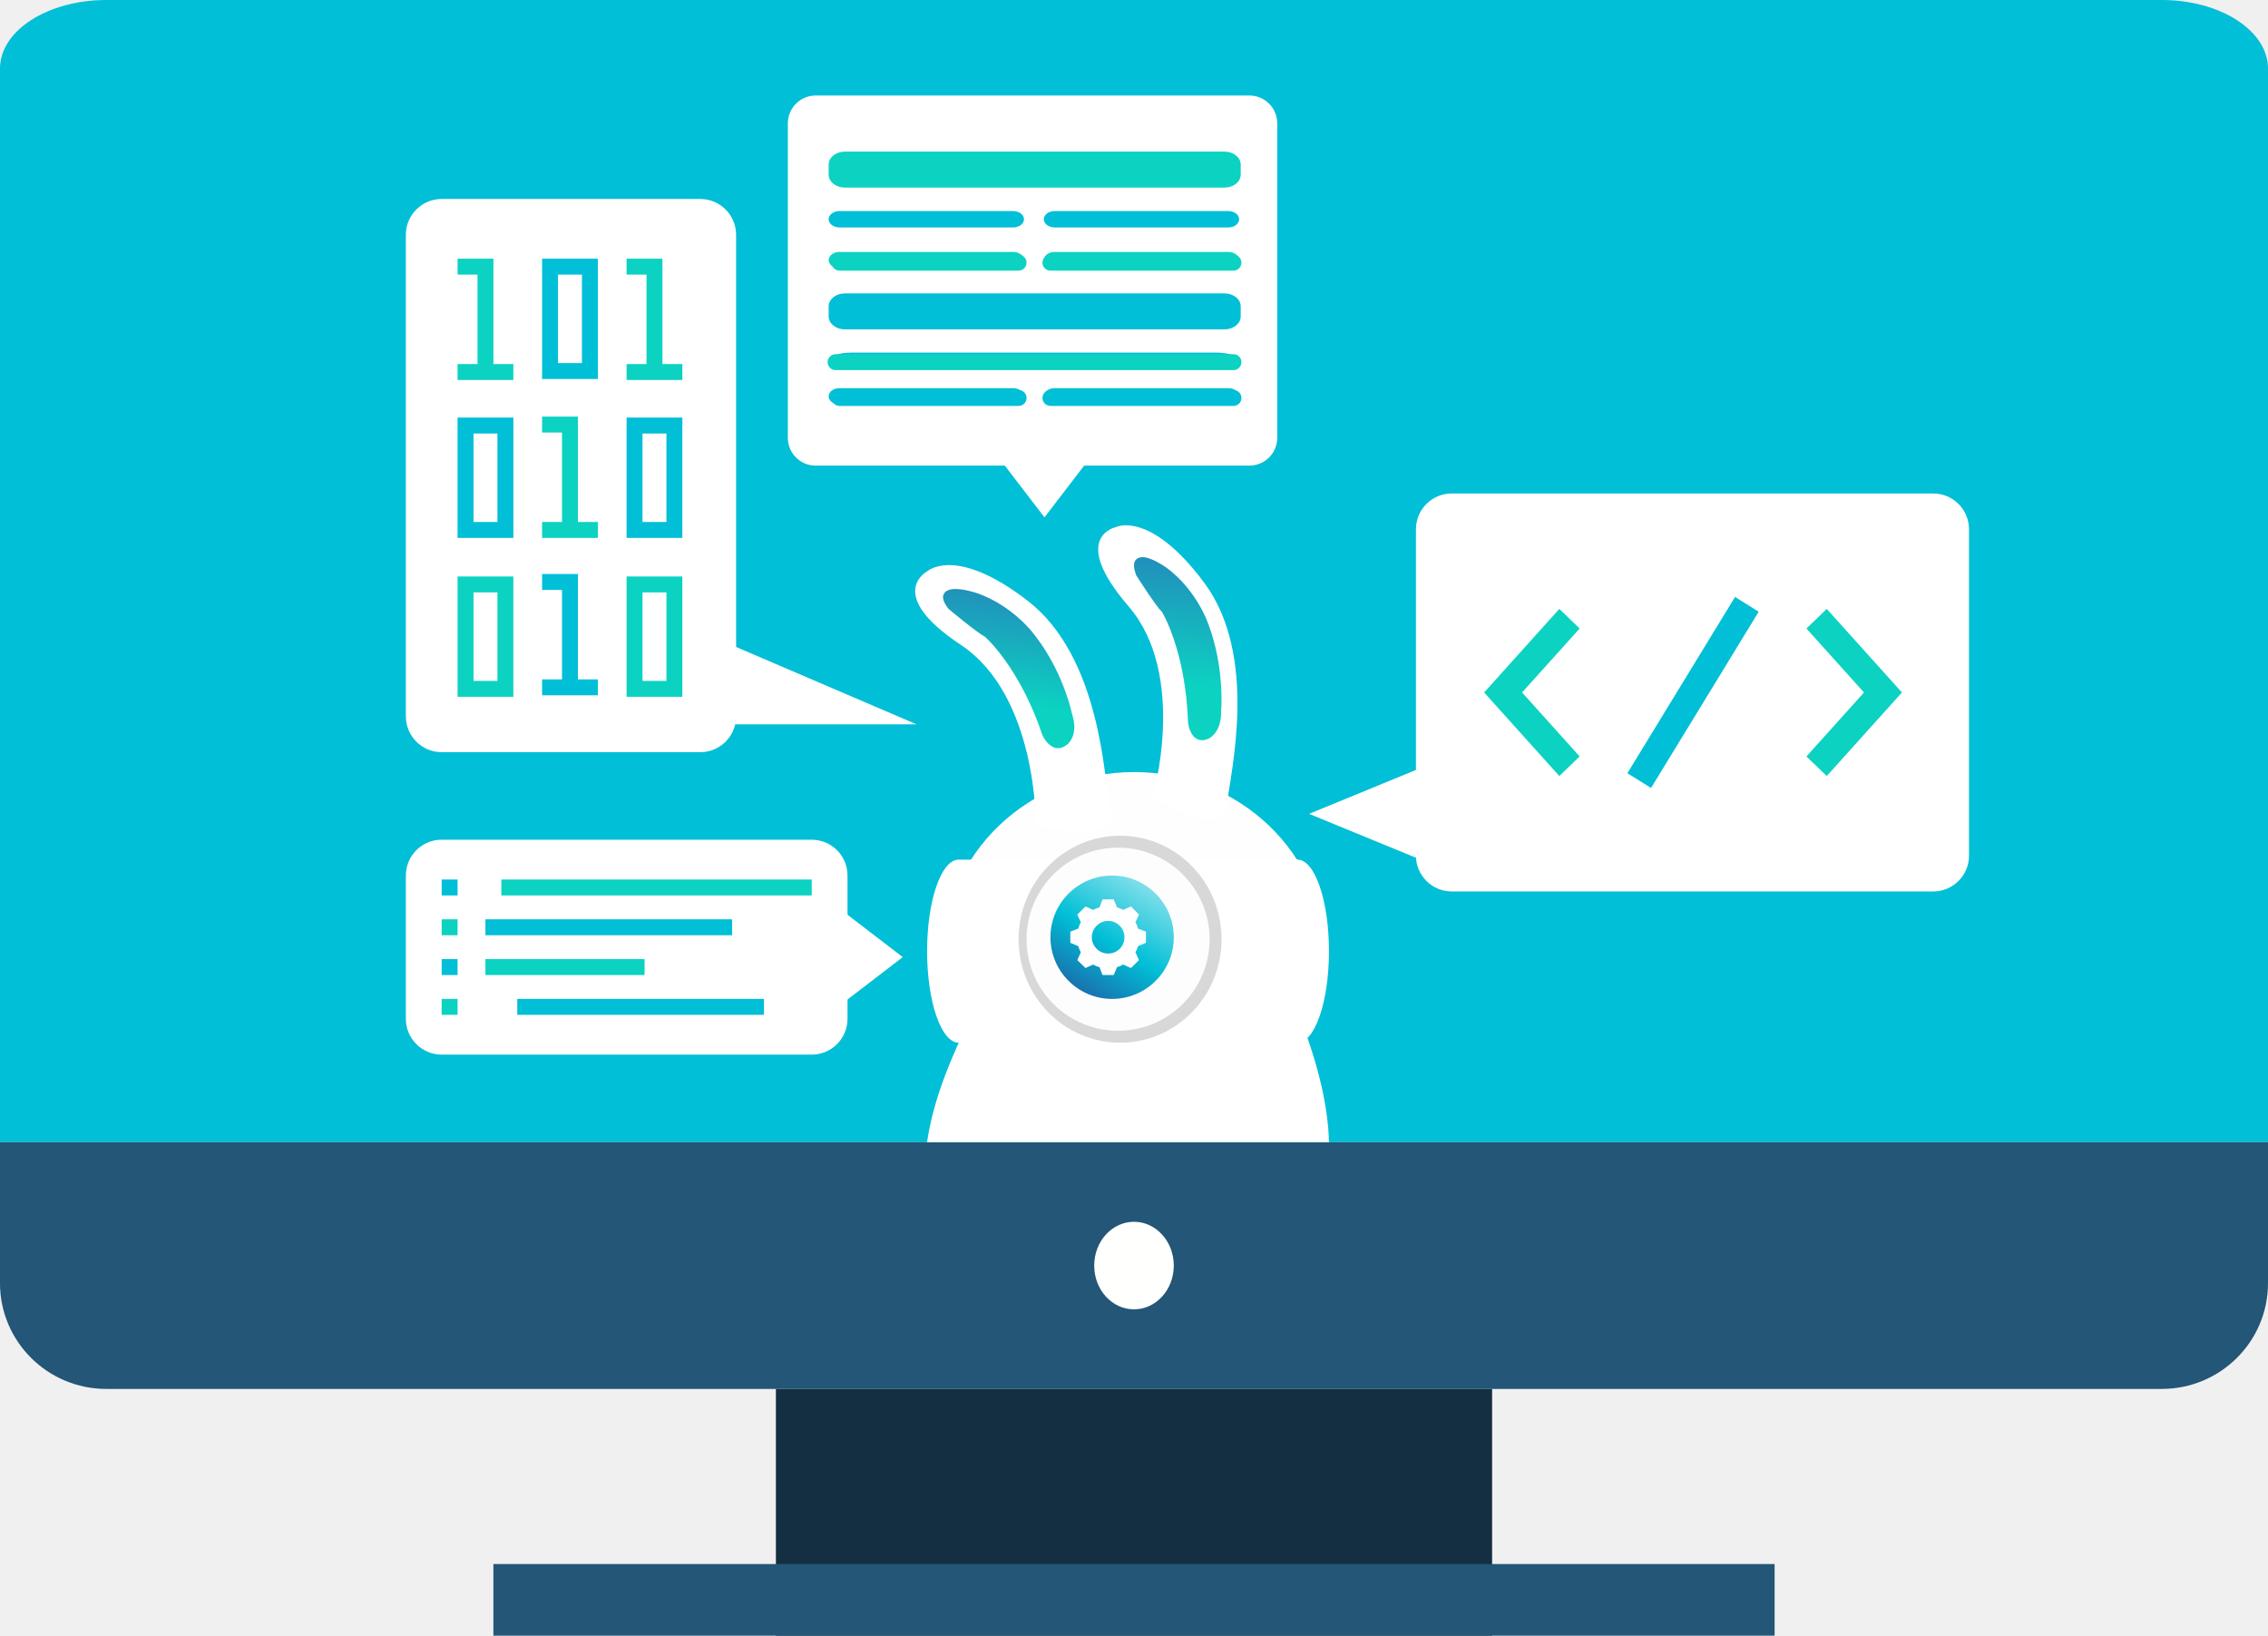
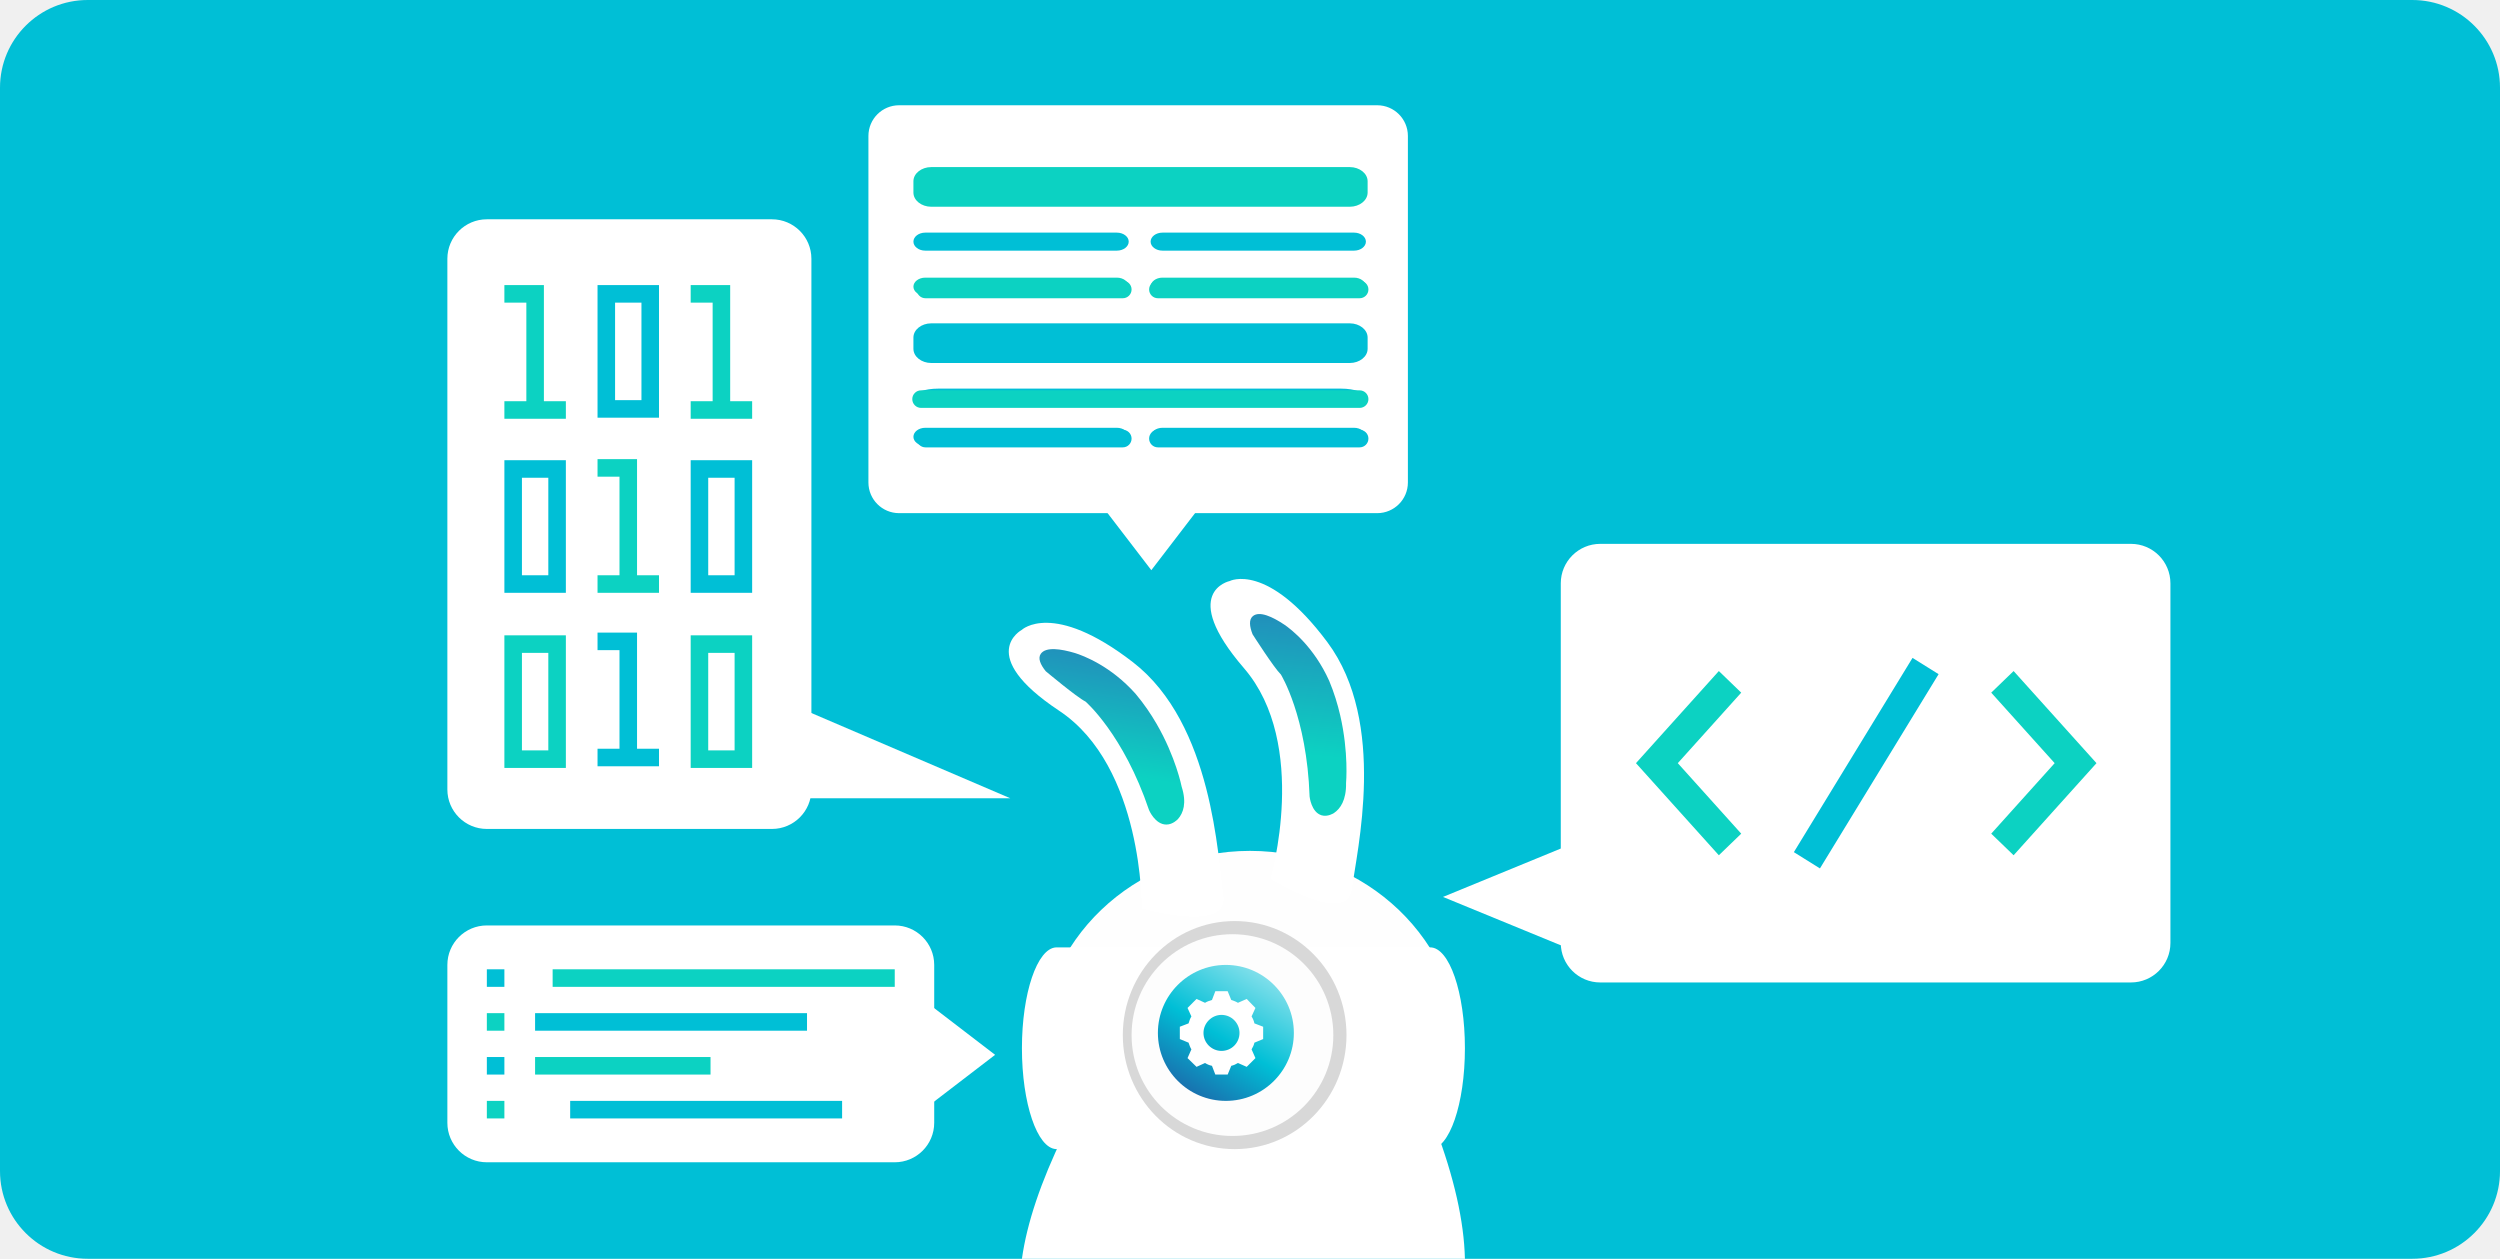
- <svg xmlns="http://www.w3.org/2000/svg" width="570px" height="411px" viewBox="0 0 570 411" version="1.1">
+ <svg xmlns="http://www.w3.org/2000/svg" width="570px" height="287px" viewBox="0 0 570 287" version="1.1">
  <defs>
    <linearGradient x1="36.892%" y1="69.404%" x2="53.079%" y2="-57.766%" id="linearGradient-1">
      <stop stop-color="#0CD2C2" offset="0%" />
      <stop stop-color="#3455B5" offset="100%" />
    </linearGradient>
    <linearGradient x1="45.595%" y1="69.404%" x2="51.035%" y2="-57.766%" id="linearGradient-2">
      <stop stop-color="#0CD2C2" offset="0%" />
      <stop stop-color="#3455B5" offset="100%" />
    </linearGradient>
    <linearGradient x1="128.501%" y1="-25.3%" x2="29.316%" y2="135.034%" id="linearGradient-3">
      <stop stop-color="#FFFFFF" offset="0%" />
      <stop stop-color="#00BFD6" offset="58.129%" />
      <stop stop-color="#2A3B93" offset="100%" />
    </linearGradient>
  </defs>
  <g id="HD_Desktop" stroke="none" stroke-width="1" fill="none" fill-rule="evenodd">
    <g id="VW_Input" transform="translate(-1067, -81)">
-       <g id="Why_VW_Contextual_Bandits_Module">
-         <g id="Input_Icon" transform="translate(1067, 81)">
+       <g id="Input_img" transform="translate(1067, 81)">
+         <g id="Input_Icon" fill="#00BFD6">
+           <g id="Contextual_Bandit_PC">
+             <g>
+               <rect id="Rectangle" x="0" y="0" width="570" height="287" rx="20" />
+             </g>
+           </g>
+         </g>
+         <g id="Input_Icon" transform="translate(102, 24)">
          <g id="Group-43">
-             <g id="Input_Icon">
-               <g id="Contextual_Bandit_PC">
-                 <g>
-                   <path d="M543.281,0 C558.035,0 570,7.711 570,17.22 L570,287 L0,287 L0,17.22 C0,7.711 11.965,0 26.724,0 L543.281,0" id="Fill-153" fill="#00BFD6" />
-                   <polygon id="Fill-154" fill="#142F42" points="195 411 375 411 375 349 195 349" />
-                   <path d="M543.281,349 L26.724,349 C11.965,349 0,337.102 0,322.429 L0,287 L570,287 L570,322.429 C570,337.102 558.035,349 543.281,349" id="Fill-155" fill="#235677" />
-                   <polygon id="Fill-156" fill="#235677" points="124 411 446 411 446 393 124 393" />
-                   <path d="M295,318.003 C295,324.085 290.521,329 284.995,329 C279.474,329 275,324.085 275,318.003 C275,311.931 279.474,307 284.995,307 C290.521,307 295,311.931 295,318.003" id="Fill-157" fill="#FFFFFE" />
-                 </g>
-               </g>
-               <g id="Group-41" transform="translate(198, 24)">
+             <g id="Input_Icon" transform="translate(96, 0)">
+               <g id="Group-41">
                <rect id="Rectangle" fill="#FFFFFF" x="0" y="0" width="123" height="93" rx="7" />
                <g id="Group-9" transform="translate(10, 14)">
                  <g id="Group-8">
                    <path d="M99.743,9.139 L4.334,9.139 C2.093,9.139 0.259,7.684 0.259,5.905 L0.259,3.33 C0.259,1.551 2.093,0.095 4.334,0.095 L99.743,0.095 C101.984,0.095 103.818,1.551 103.818,3.33 L103.818,5.905 C103.818,7.684 101.984,9.139 99.743,9.139" id="Fill-2" fill="#0CD2C2" />
                    <path d="M99.743,44.765 L4.334,44.765 C2.093,44.765 0.259,43.309 0.259,41.53 L0.259,38.956 C0.259,37.177 2.093,35.721 4.334,35.721 L99.743,35.721 C101.984,35.721 103.818,37.177 103.818,38.956 L103.818,41.53 C103.818,43.309 101.984,44.765 99.743,44.765" id="Fill-2" fill="#00BFD6" />
                    <path d="M46.645,19.147 L2.961,19.147 C1.475,19.147 0.259,18.223 0.259,17.093 C0.259,15.963 1.475,15.039 2.961,15.039 L46.645,15.039 C48.131,15.039 49.347,15.963 49.347,17.093 C49.347,18.223 48.131,19.147 46.645,19.147" id="Fill-4" fill="#00BFD6" />
                    <path d="M100.725,19.147 L57.041,19.147 C55.555,19.147 54.339,18.223 54.339,17.093 C54.339,15.963 55.555,15.039 57.041,15.039 L100.725,15.039 C102.211,15.039 103.427,15.963 103.427,17.093 C103.427,18.223 102.211,19.147 100.725,19.147" id="Fill-6" fill="#00BFD6" />
                    <path d="M46.645,29.41 L2.961,29.41 C1.475,29.41 0.259,28.486 0.259,27.356 C0.259,26.227 1.475,25.302 2.961,25.302 L46.645,25.302 C48.131,25.302 49.347,26.227 49.347,27.356 C49.347,28.486 48.131,29.41 46.645,29.41" id="Fill-4" fill="#0CD2C2" />
                    <path d="M100.725,29.41 L57.041,29.41 C55.555,29.41 54.339,28.486 54.339,27.356 C54.339,26.227 55.555,25.302 57.041,25.302 L100.725,25.302 C102.211,25.302 103.427,26.227 103.427,27.356 C103.427,28.486 102.211,29.41 100.725,29.41" id="Fill-6" fill="#0CD2C2" />
                    <path d="M46.645,63.643 L2.961,63.643 C1.475,63.643 0.259,62.719 0.259,61.589 C0.259,60.459 1.475,59.535 2.961,59.535 L46.645,59.535 C48.131,59.535 49.347,60.459 49.347,61.589 C49.347,62.719 48.131,63.643 46.645,63.643" id="Fill-4" fill="#00BFD6" />
                    <path d="M100.725,63.643 L57.041,63.643 C55.555,63.643 54.339,62.719 54.339,61.589 C54.339,60.459 55.555,59.535 57.041,59.535 L100.725,59.535 C102.211,59.535 103.427,60.459 103.427,61.589 C103.427,62.719 102.211,63.643 100.725,63.643" id="Fill-6" fill="#00BFD6" />
                    <path d="M5.938,54.713 C2.814,54.713 0.259,53.788 0.259,52.659 C0.259,51.529 2.814,50.605 5.938,50.605 L97.748,50.605 C100.872,50.605 103.427,51.529 103.427,52.659 C103.427,53.788 100.872,54.713 97.748,54.713 L5.938,54.713 Z" id="Fill-6" fill="#00BFD6" />
                  </g>
                </g>
                <rect id="Rectangle" fill="#0CD2C2" x="10" y="65" width="104" height="4" rx="2" />
                <rect id="Rectangle" fill="#0CD2C2" x="11" y="40" width="49" height="4" rx="2" />
                <rect id="Rectangle" fill="#0CD2C2" x="64" y="40" width="50" height="4" rx="2" />
                <rect id="Rectangle" fill="#00BFD6" x="11" y="74" width="49" height="4" rx="2" />
                <rect id="Rectangle" fill="#00BFD6" x="64" y="74" width="50" height="4" rx="2" />
                <polygon id="Triangle" fill="#FFFFFF" transform="translate(64.5, 98.5) rotate(-180) translate(-64.5, -98.5) " points="64.5 91 76 106 53 106" />
              </g>
            </g>
-             <g id="Group-22" transform="translate(230, 132)">
+             <g id="Group-22" transform="translate(128, 108)">
              <path d="M55,62 C28.49,62 7,82.595 7,108 L103,108 C103,82.595 81.51,62 55,62" id="Fill-6" fill="#FEFEFE" />
              <path d="M10.922,84 L10.921,84 L10.786,84 L10.786,84.005 C6.474,84.215 3,94.429 3,107 C3,119.571 6.474,129.785 10.786,129.995 L10.786,130 L96.078,130 C100.453,130 104,119.702 104,107 C104,94.297 100.453,84 96.078,84 L10.922,84 Z" id="Fill-8" fill="#FFFFFF" />
              <path d="M30.33,75.11 C30.33,75.11 30.699,42.794 11.487,30.047 C-7.725,17.301 2.966,11.611 2.966,11.611 C2.966,11.611 10.037,4.869 28.298,18.973 C46.558,33.077 47.645,63.554 48.94,72.224 C50.234,80.895 30.33,75.11 30.33,75.11" id="Fill-9" fill="#FFFFFF" />
              <path d="M59.673,68.346 C59.673,68.346 68.613,37.728 53.624,20.341 C38.635,2.953 50.372,0.477 50.372,0.477 C50.372,0.477 58.927,-3.992 72.646,14.425 C86.364,32.842 79.306,62.111 78.24,70.708 C77.173,79.305 59.673,68.346 59.673,68.346" id="Fill-10" fill="#FFFFFF" />
              <path d="M39.414,47.353 C39.414,47.353 38.102,40.625 33.689,33.018 C32.392,30.781 30.826,28.47 28.947,26.23 C23.252,19.811 16.948,17.473 15.102,16.895 C11.876,15.934 8.459,15.426 7.305,17.06 C6.587,18.076 7.206,19.515 8.422,21.03 C8.422,21.03 15.464,26.943 17.505,27.963 C17.505,27.963 26.144,35.409 31.972,52.679 C31.972,52.679 33.348,56 35.939,56 C37.45,56 38.576,54.743 38.585,54.734 C39.774,53.389 40.621,51.114 39.414,47.353" id="Fill-21" fill="url(#linearGradient-1)" />
              <path d="M76.902,46.492 C76.902,46.492 77.539,39.637 75.564,31.088 C74.983,28.575 74.175,25.915 73.059,23.24 C69.576,15.488 64.413,11.511 62.872,10.449 C60.165,8.641 57.158,7.218 55.648,8.481 C54.708,9.267 54.883,10.825 55.587,12.619 C55.587,12.619 60.448,20.25 62.047,21.792 C62.047,21.792 67.96,31.338 68.588,49.604 C68.588,49.604 68.944,53.185 71.33,53.893 C72.721,54.305 74.103,53.398 74.114,53.392 C75.577,52.417 76.981,50.452 76.902,46.492" id="Fill-22" fill="url(#linearGradient-2)" />
              <path d="M104,155 L3,155 C4.137,146.873 7.309,137.441 12.516,126.705 L27.456,124 L39.161,127.381 L53.269,127.381 L97.229,125.014 C101.545,136.454 103.802,146.449 104,155 Z" id="Combined-Shape" fill="#FFFFFF" />
              <ellipse id="Oval" fill="#D8D8D8" cx="51.5" cy="104" rx="25.5" ry="26" />
              <circle id="Oval" fill="#FDFDFD" cx="51" cy="104" r="23" />
            </g>
-             <rect id="Rectangle" fill="#FFFFFF" x="355.857" y="124" width="139" height="100" rx="9" />
-             <polyline id="Fill-27" fill="#0CD2C2" points="391.896 153 373 174 391.896 195 397 190.076 382.537 174 397 157.926 391.896 153" />
-             <polyline id="Fill-28" fill="#0CD2C2" points="454 157.926 468.463 174 454 190.076 459.104 195 478 174 459.104 153 454 157.926" />
-             <polyline id="Fill-29" fill="#00BFD6" points="436.055 150 409 194.289 414.802 197.91 414.945 198 414.999 197.91 442 153.711 436.055 150" />
-             <polygon id="Triangle" fill="#FFFFFF" transform="translate(343, 204.5) rotate(-90) translate(-343, -204.5) " points="343 190.5 354.5 218.5 331.5 218.5" />
-             <rect id="Rectangle" fill="#FFFFFF" transform="translate(157.5, 238) scale(-1, 1) translate(-157.5, -238) " x="102" y="211" width="111" height="54" rx="9" />
-             <rect id="Rectangle" fill="#FFFFFF" transform="translate(143.5, 119.5) scale(-1, 1) translate(-143.5, -119.5) " x="102" y="50" width="83" height="139" rx="9" />
-             <g id="Group-10" transform="translate(115, 65)">
+             <rect id="Rectangle" fill="#FFFFFF" x="253.857" y="100" width="139" height="100" rx="9" />
+             <polyline id="Fill-27" fill="#0CD2C2" points="289.896 129 271 150 289.896 171 295 166.076 280.537 150 295 133.926 289.896 129" />
+             <polyline id="Fill-28" fill="#0CD2C2" points="352 133.926 366.463 150 352 166.076 357.104 171 376 150 357.104 129 352 133.926" />
+             <polyline id="Fill-29" fill="#00BFD6" points="334.055 126 307 170.289 312.802 173.91 312.945 174 312.999 173.91 340 129.711 334.055 126" />
+             <polygon id="Triangle" fill="#FFFFFF" transform="translate(241, 180.5) rotate(-90) translate(-241, -180.5) " points="241 166.5 252.5 194.5 229.5 194.5" />
+             <rect id="Rectangle" fill="#FFFFFF" transform="translate(55.5, 214) scale(-1, 1) translate(-55.5, -214) " x="0" y="187" width="111" height="54" rx="9" />
+             <rect id="Rectangle" fill="#FFFFFF" transform="translate(41.5, 95.5) scale(-1, 1) translate(-41.5, -95.5) " x="0" y="26" width="83" height="139" rx="9" />
+             <g id="Group-10" transform="translate(13, 41)">
              <path d="M21.237,30.234 L35.252,30.234 L35.252,0 L21.237,0 L21.237,30.234 Z M25.238,26.234 L31.252,26.234 L31.252,4 L25.238,4 L25.238,26.234 Z" id="Fill-1" fill="#00BFD6" />
              <path d="M42.475,70.161 L56.49,70.161 L56.49,39.927 L42.475,39.927 L42.475,70.161 Z M46.475,66.161 L52.489,66.161 L52.489,43.927 L46.475,43.927 L46.475,66.161 Z" id="Fill-2" fill="#00BFD6" />
              <path d="M42.475,110.089 L56.49,110.089 L56.49,79.855 L42.475,79.855 L42.475,110.089 Z M46.475,106.089 L52.489,106.089 L52.489,83.855 L46.475,83.855 L46.475,106.089 Z" id="Fill-3" fill="#0CD2C2" />
              <polygon id="Fill-4" fill="#0CD2C2" points="42.475 0 42.475 2 42.475 4 42.984 4 47.482 4 47.482 21.634 47.482 26.478 42.475 26.478 42.475 30.479 56.49 30.479 56.49 26.478 51.482 26.478 51.482 0" />
              <polygon id="Fill-5" fill="#00BFD6" points="21.237 79.233 21.237 83.233 21.746 83.233 26.245 83.233 26.245 100.869 26.245 105.711 21.237 105.711 21.237 109.711 35.252 109.711 35.252 105.711 30.245 105.711 30.245 79.233" />
              <polygon id="Fill-6" fill="#0CD2C2" points="26.245 61.32 26.245 66.161 21.237 66.161 21.237 70.161 35.252 70.161 35.252 66.161 30.245 66.161 30.245 39.683 21.237 39.683 21.237 43.683 21.747 43.683 26.245 43.683" />
              <path d="M0,70.161 L14.016,70.161 L14.016,39.927 L0,39.927 L0,70.161 Z M4.001,66.161 L10.017,66.161 L10.017,43.927 L4.001,43.927 L4.001,66.161 Z" id="Fill-7" fill="#00BFD6" />
              <path d="M0,110.089 L14.016,110.089 L14.016,79.855 L0,79.855 L0,110.089 Z M4.001,106.089 L10.017,106.089 L10.017,83.855 L4.001,83.855 L4.001,106.089 Z" id="Fill-8" fill="#0CD2C2" />
              <polygon id="Fill-9" fill="#0CD2C2" points="0 0 0 4 0.511 4 5.008 4 5.008 21.635 5.008 26.478 0 26.478 0 30.479 14.016 30.479 14.016 26.478 9.008 26.478 9.008 0" />
            </g>
-             <path d="M182.5,182 L230.333,161.5 L230.333,182 L182.5,182 Z" id="Combined-Shape" fill="#FFFFFF" transform="translate(206.4167, 171.75) scale(-1, 1) translate(-206.4167, -171.75) " />
-             <polygon id="Triangle" fill="#FFFFFF" transform="translate(219.3845, 240.5) rotate(-270) translate(-219.3845, -240.5) " points="219.384 233 230.884 248 207.884 248" />
-             <g id="Group-7" transform="translate(111, 221)">
+             <path d="M80.5,158 L128.333,137.5 L128.333,158 L80.5,158 Z" id="Combined-Shape" fill="#FFFFFF" transform="translate(104.4167, 147.75) scale(-1, 1) translate(-104.4167, -147.75) " />
+             <polygon id="Triangle" fill="#FFFFFF" transform="translate(117.3845, 216.5) rotate(-270) translate(-117.3845, -216.5) " points="117.384 209 128.884 224 105.884 224" />
+             <g id="Group-7" transform="translate(9, 197)">
              <polygon id="Fill-1" fill="#00BFD6" points="0 4.001 4 4.001 4 -1.26121336e-13 0 -1.26121336e-13" />
              <polygon id="Fill-2" fill="#0CD2C2" points="0 14.001 4 14.001 4 10 0 10" />
              <polygon id="Fill-3" fill="#00BFD6" points="0 24.001 4 24.001 4 20.001 0 20.001" />
              <polygon id="Fill-4" fill="#0CD2C2" points="15.001 4.001 93.001 4.001 93.001 -2.27373675e-13 15.001 -2.27373675e-13" />
              <polygon id="Fill-1" fill="#0CD2C2" points="0 34.002 4 34.002 4 30.001 0 30.001" />
              <polygon id="Fill-4" fill="#00BFD6" points="19 34.002 81 34.002 81 30.001 19 30.001" />
              <polygon id="Fill-5" fill="#00BFD6" points="11 14.001 73 14.001 73 10 11 10" />
              <polygon id="Fill-6" fill="#0CD2C2" points="11 24.001 51 24.001 51 20.001 11 20.001" />
            </g>
          </g>
-           <path d="M279.5,220 C288.047,220 295,226.954 295,235.5 C295,244.046 288.047,251 279.5,251 C270.954,251 264,244.046 264,235.5 C264,226.954 270.954,220 279.5,220 Z" id="Combined-Shape" fill="url(#linearGradient-3)" fill-rule="nonzero" />
-           <g id="noun_Gear_2618970" transform="translate(269, 226)" fill="#FFFFFF">
+           <path d="M177.5,196 C186.047,196 193,202.954 193,211.5 C193,220.046 186.047,227 177.5,227 C168.954,227 162,220.046 162,211.5 C162,202.954 168.954,196 177.5,196 Z" id="Combined-Shape" fill="url(#linearGradient-3)" fill-rule="nonzero" />
+           <g id="noun_Gear_2618970" transform="translate(167, 202)" fill="#FFFFFF">
            <path d="M11.728,1.994 C12.256,2.17 12.784,2.346 13.253,2.639 L15.247,1.759 L17.241,3.812 L16.361,5.747 C16.654,6.216 16.889,6.744 17.006,7.33 L19,8.093 L19,10.907 L17.006,11.728 C16.889,12.256 16.654,12.784 16.361,13.253 L17.241,15.247 L15.247,17.241 L13.253,16.361 C12.784,16.654 12.256,16.889 11.728,17.006 L10.907,19 L8.093,19 L7.33,17.006 C6.744,16.889 6.216,16.654 5.747,16.361 L3.812,17.241 L1.759,15.247 L2.639,13.253 C2.346,12.784 2.17,12.256 1.994,11.728 L0,10.907 L0,8.093 L1.994,7.33 C2.17,6.744 2.346,6.216 2.639,5.747 L1.759,3.812 L3.812,1.759 L5.747,2.639 C6.216,2.346 6.744,2.17 7.33,1.994 L8.093,0 L10.907,0 L11.728,1.994 Z M9.5,5.395 C11.787,5.395 13.605,7.272 13.605,9.5 C13.605,11.787 11.787,13.605 9.5,13.605 C7.272,13.605 5.395,11.787 5.395,9.5 C5.395,7.272 7.272,5.395 9.5,5.395 Z" id="Shape" />
          </g>
        </g>
      </g>
    </g>
  </g>
</svg>
